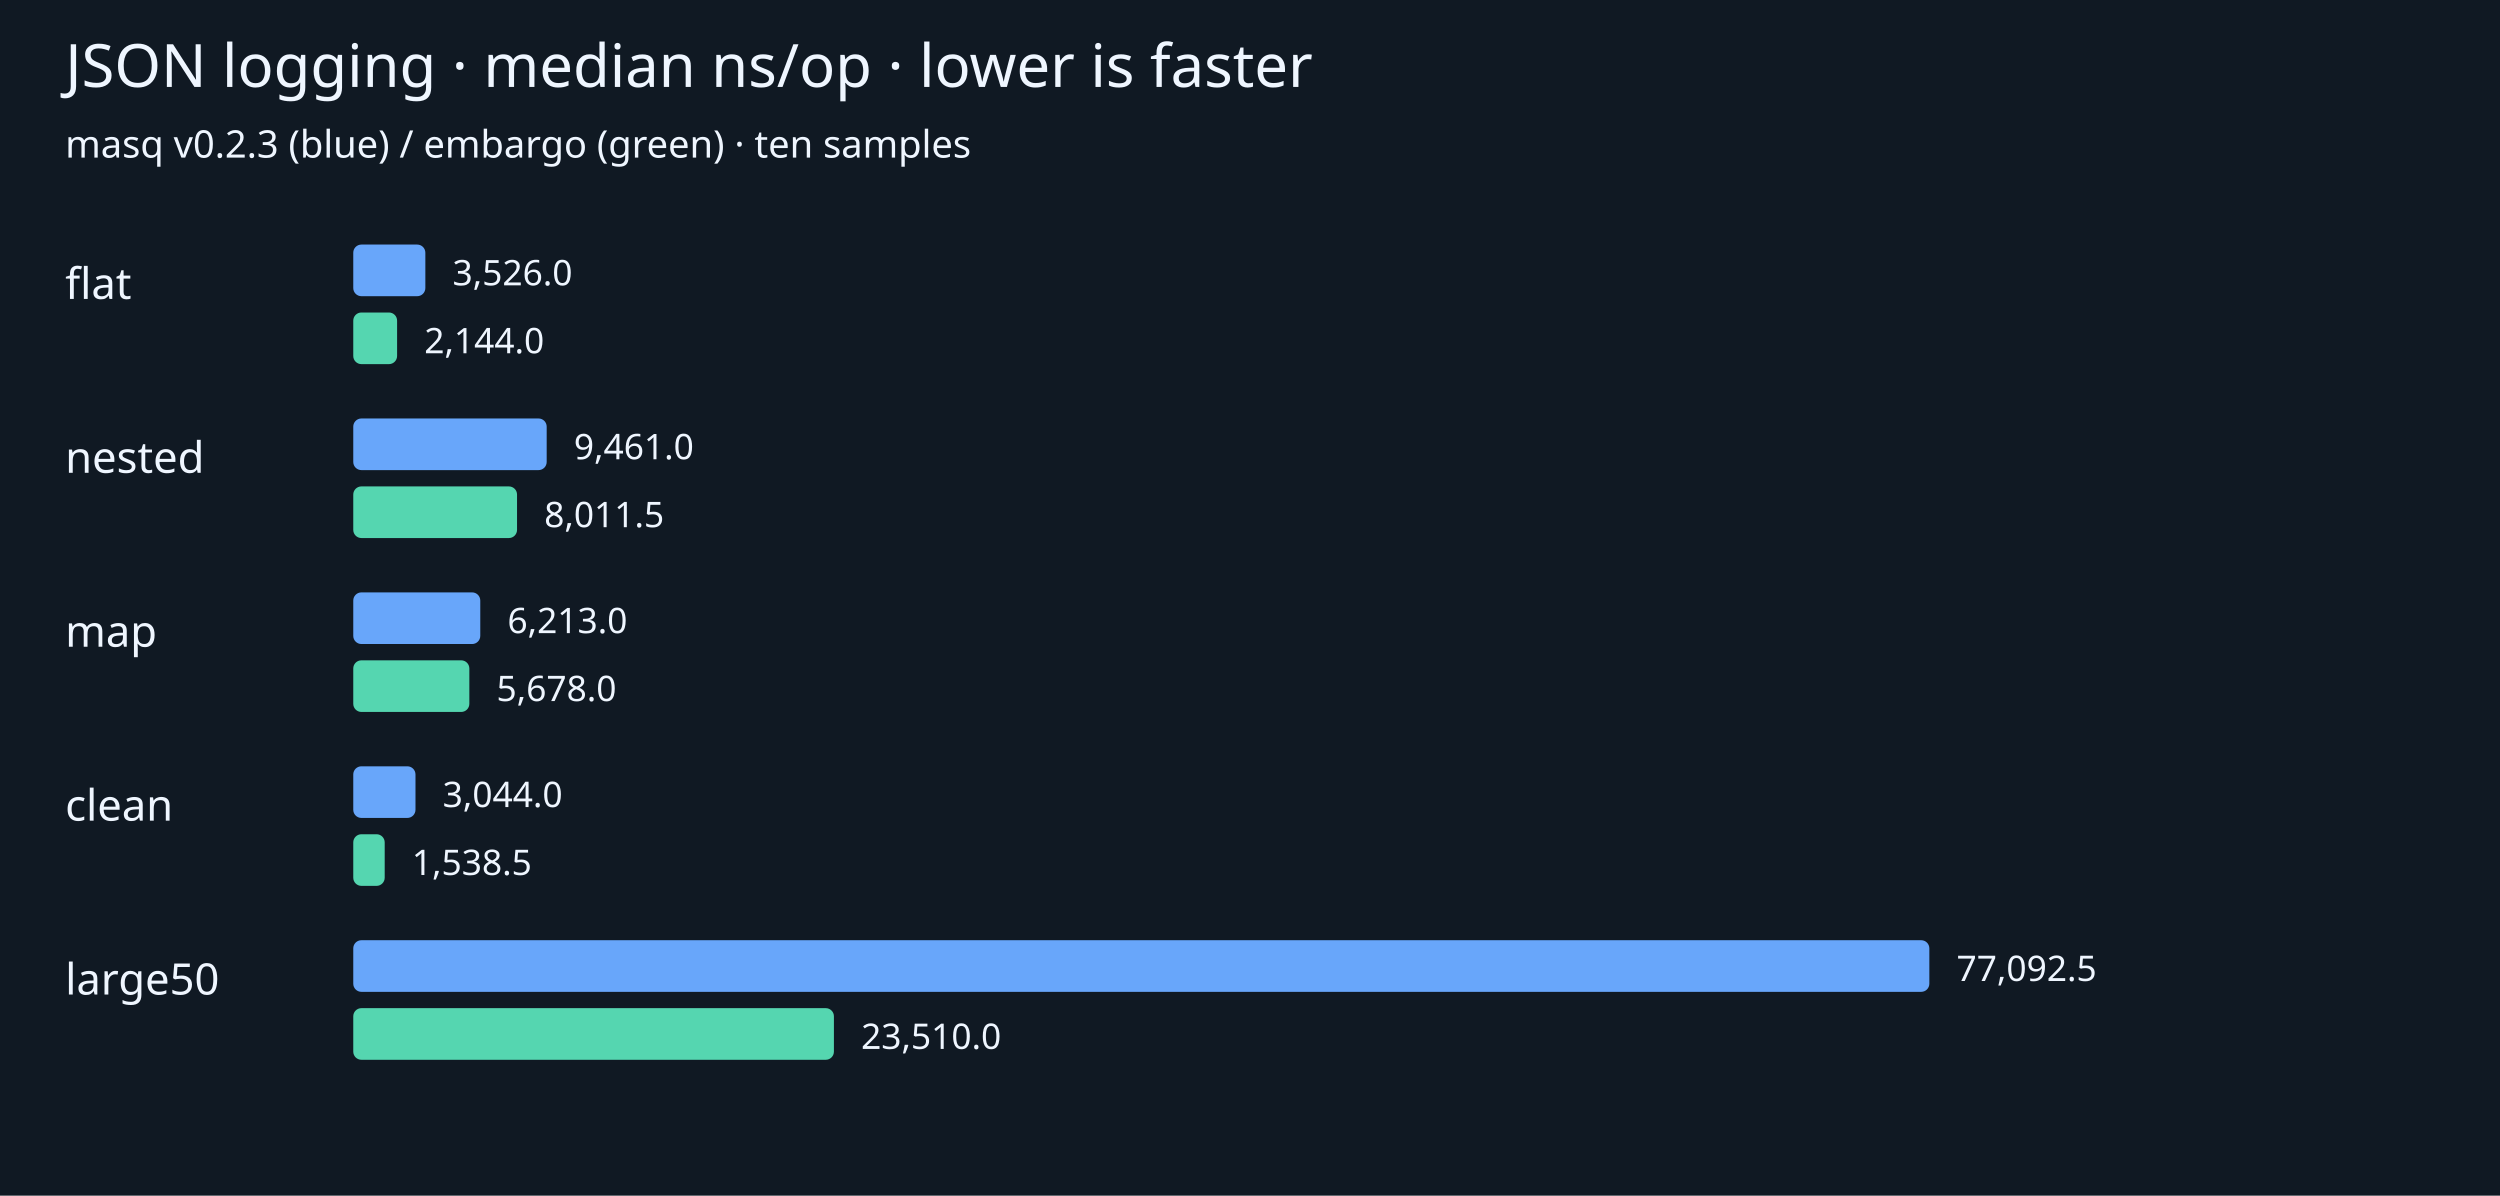
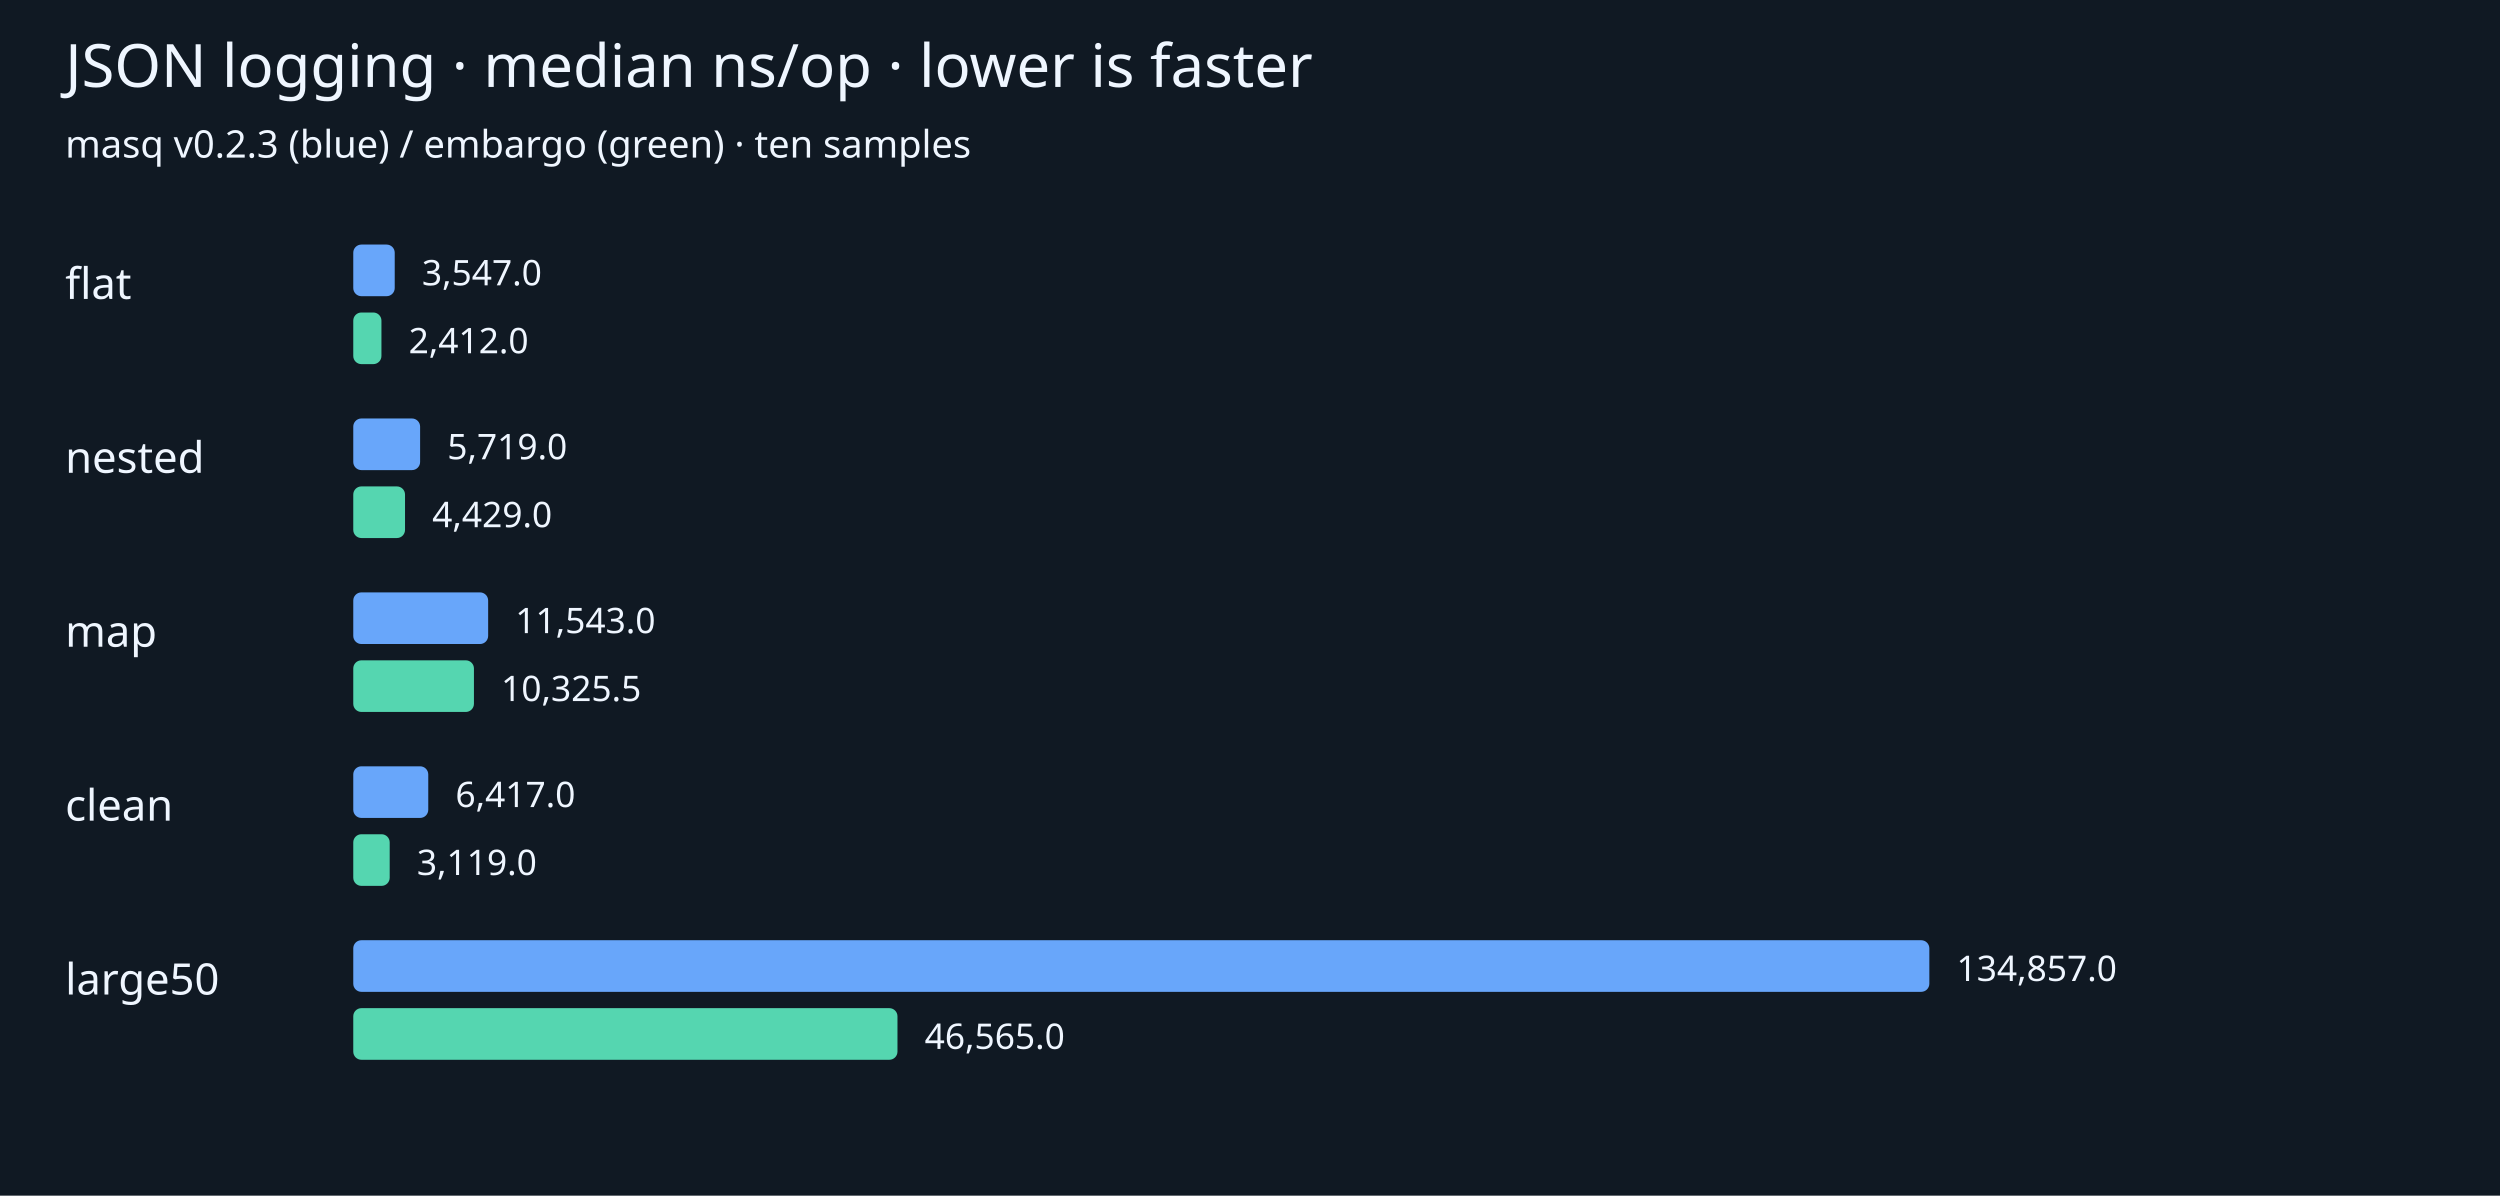
<svg xmlns="http://www.w3.org/2000/svg" width="920" height="440" viewBox="0 0 920 440" role="img" aria-labelledby="title desc">
  <rect width="920" height="440" fill="#101923" />
  <g font-family="sans-serif" fill="#eff6ff">
    <text x="24" y="32" font-size="22">JSON logging · median ns/op · lower is faster</text>
    <text x="24" y="58" font-size="14">masq v0.2.3 (blue) / embargo (green) · ten samples</text>
    <text x="24" y="110" font-size="16">flat</text>
-     <rect x="130" y="90" width="26.53" height="19" rx="3" fill="#68a6fa" />
-     <text x="166.53" y="105" font-size="13">3,526.0</text>
-     <rect x="130" y="115" width="16.13" height="19" rx="3" fill="#55d6b0" />
-     <text x="156.13" y="130" font-size="13">2,144.0</text>
+     <rect x="130" y="90" width="15.26" height="19" rx="3" fill="#68a6fa" />
+     <text x="155.26" y="105" font-size="13">3,547.0</text>
+     <rect x="130" y="115" width="10.37" height="19" rx="3" fill="#55d6b0" />
+     <text x="150.37" y="130" font-size="13">2,412.0</text>
    <text x="24" y="174" font-size="16">nested</text>
-     <rect x="130" y="154" width="71.18" height="19" rx="3" fill="#68a6fa" />
-     <text x="211.18" y="169" font-size="13">9,461.0</text>
-     <rect x="130" y="179" width="60.27" height="19" rx="3" fill="#55d6b0" />
-     <text x="200.27" y="194" font-size="13">8,011.5</text>
+     <rect x="130" y="154" width="24.60" height="19" rx="3" fill="#68a6fa" />
+     <text x="164.60" y="169" font-size="13">5,719.0</text>
+     <rect x="130" y="179" width="19.05" height="19" rx="3" fill="#55d6b0" />
+     <text x="159.05" y="194" font-size="13">4,429.0</text>
    <text x="24" y="238" font-size="16">map</text>
-     <rect x="130" y="218" width="46.74" height="19" rx="3" fill="#68a6fa" />
-     <text x="186.74" y="233" font-size="13">6,213.0</text>
-     <rect x="130" y="243" width="42.72" height="19" rx="3" fill="#55d6b0" />
-     <text x="182.72" y="258" font-size="13">5,678.0</text>
+     <rect x="130" y="218" width="49.64" height="19" rx="3" fill="#68a6fa" />
+     <text x="189.64" y="233" font-size="13">11,543.0</text>
+     <rect x="130" y="243" width="44.41" height="19" rx="3" fill="#55d6b0" />
+     <text x="184.41" y="258" font-size="13">10,325.5</text>
    <text x="24" y="302" font-size="16">clean</text>
-     <rect x="130" y="282" width="22.90" height="19" rx="3" fill="#68a6fa" />
-     <text x="162.90" y="297" font-size="13">3,044.0</text>
-     <rect x="130" y="307" width="11.57" height="19" rx="3" fill="#55d6b0" />
-     <text x="151.57" y="322" font-size="13">1,538.5</text>
+     <rect x="130" y="282" width="27.60" height="19" rx="3" fill="#68a6fa" />
+     <text x="167.60" y="297" font-size="13">6,417.0</text>
+     <rect x="130" y="307" width="13.41" height="19" rx="3" fill="#55d6b0" />
+     <text x="153.41" y="322" font-size="13">3,119.0</text>
    <text x="24" y="366" font-size="16">large50</text>
    <rect x="130" y="346" width="580.00" height="19" rx="3" fill="#68a6fa" />
-     <text x="720.00" y="361" font-size="13">77,092.5</text>
-     <rect x="130" y="371" width="176.88" height="19" rx="3" fill="#55d6b0" />
-     <text x="316.88" y="386" font-size="13">23,510.0</text>
+     <text x="720.00" y="361" font-size="13">134,857.0</text>
+     <rect x="130" y="371" width="200.27" height="19" rx="3" fill="#55d6b0" />
+     <text x="340.27" y="386" font-size="13">46,565.0</text>
  </g>
</svg>
